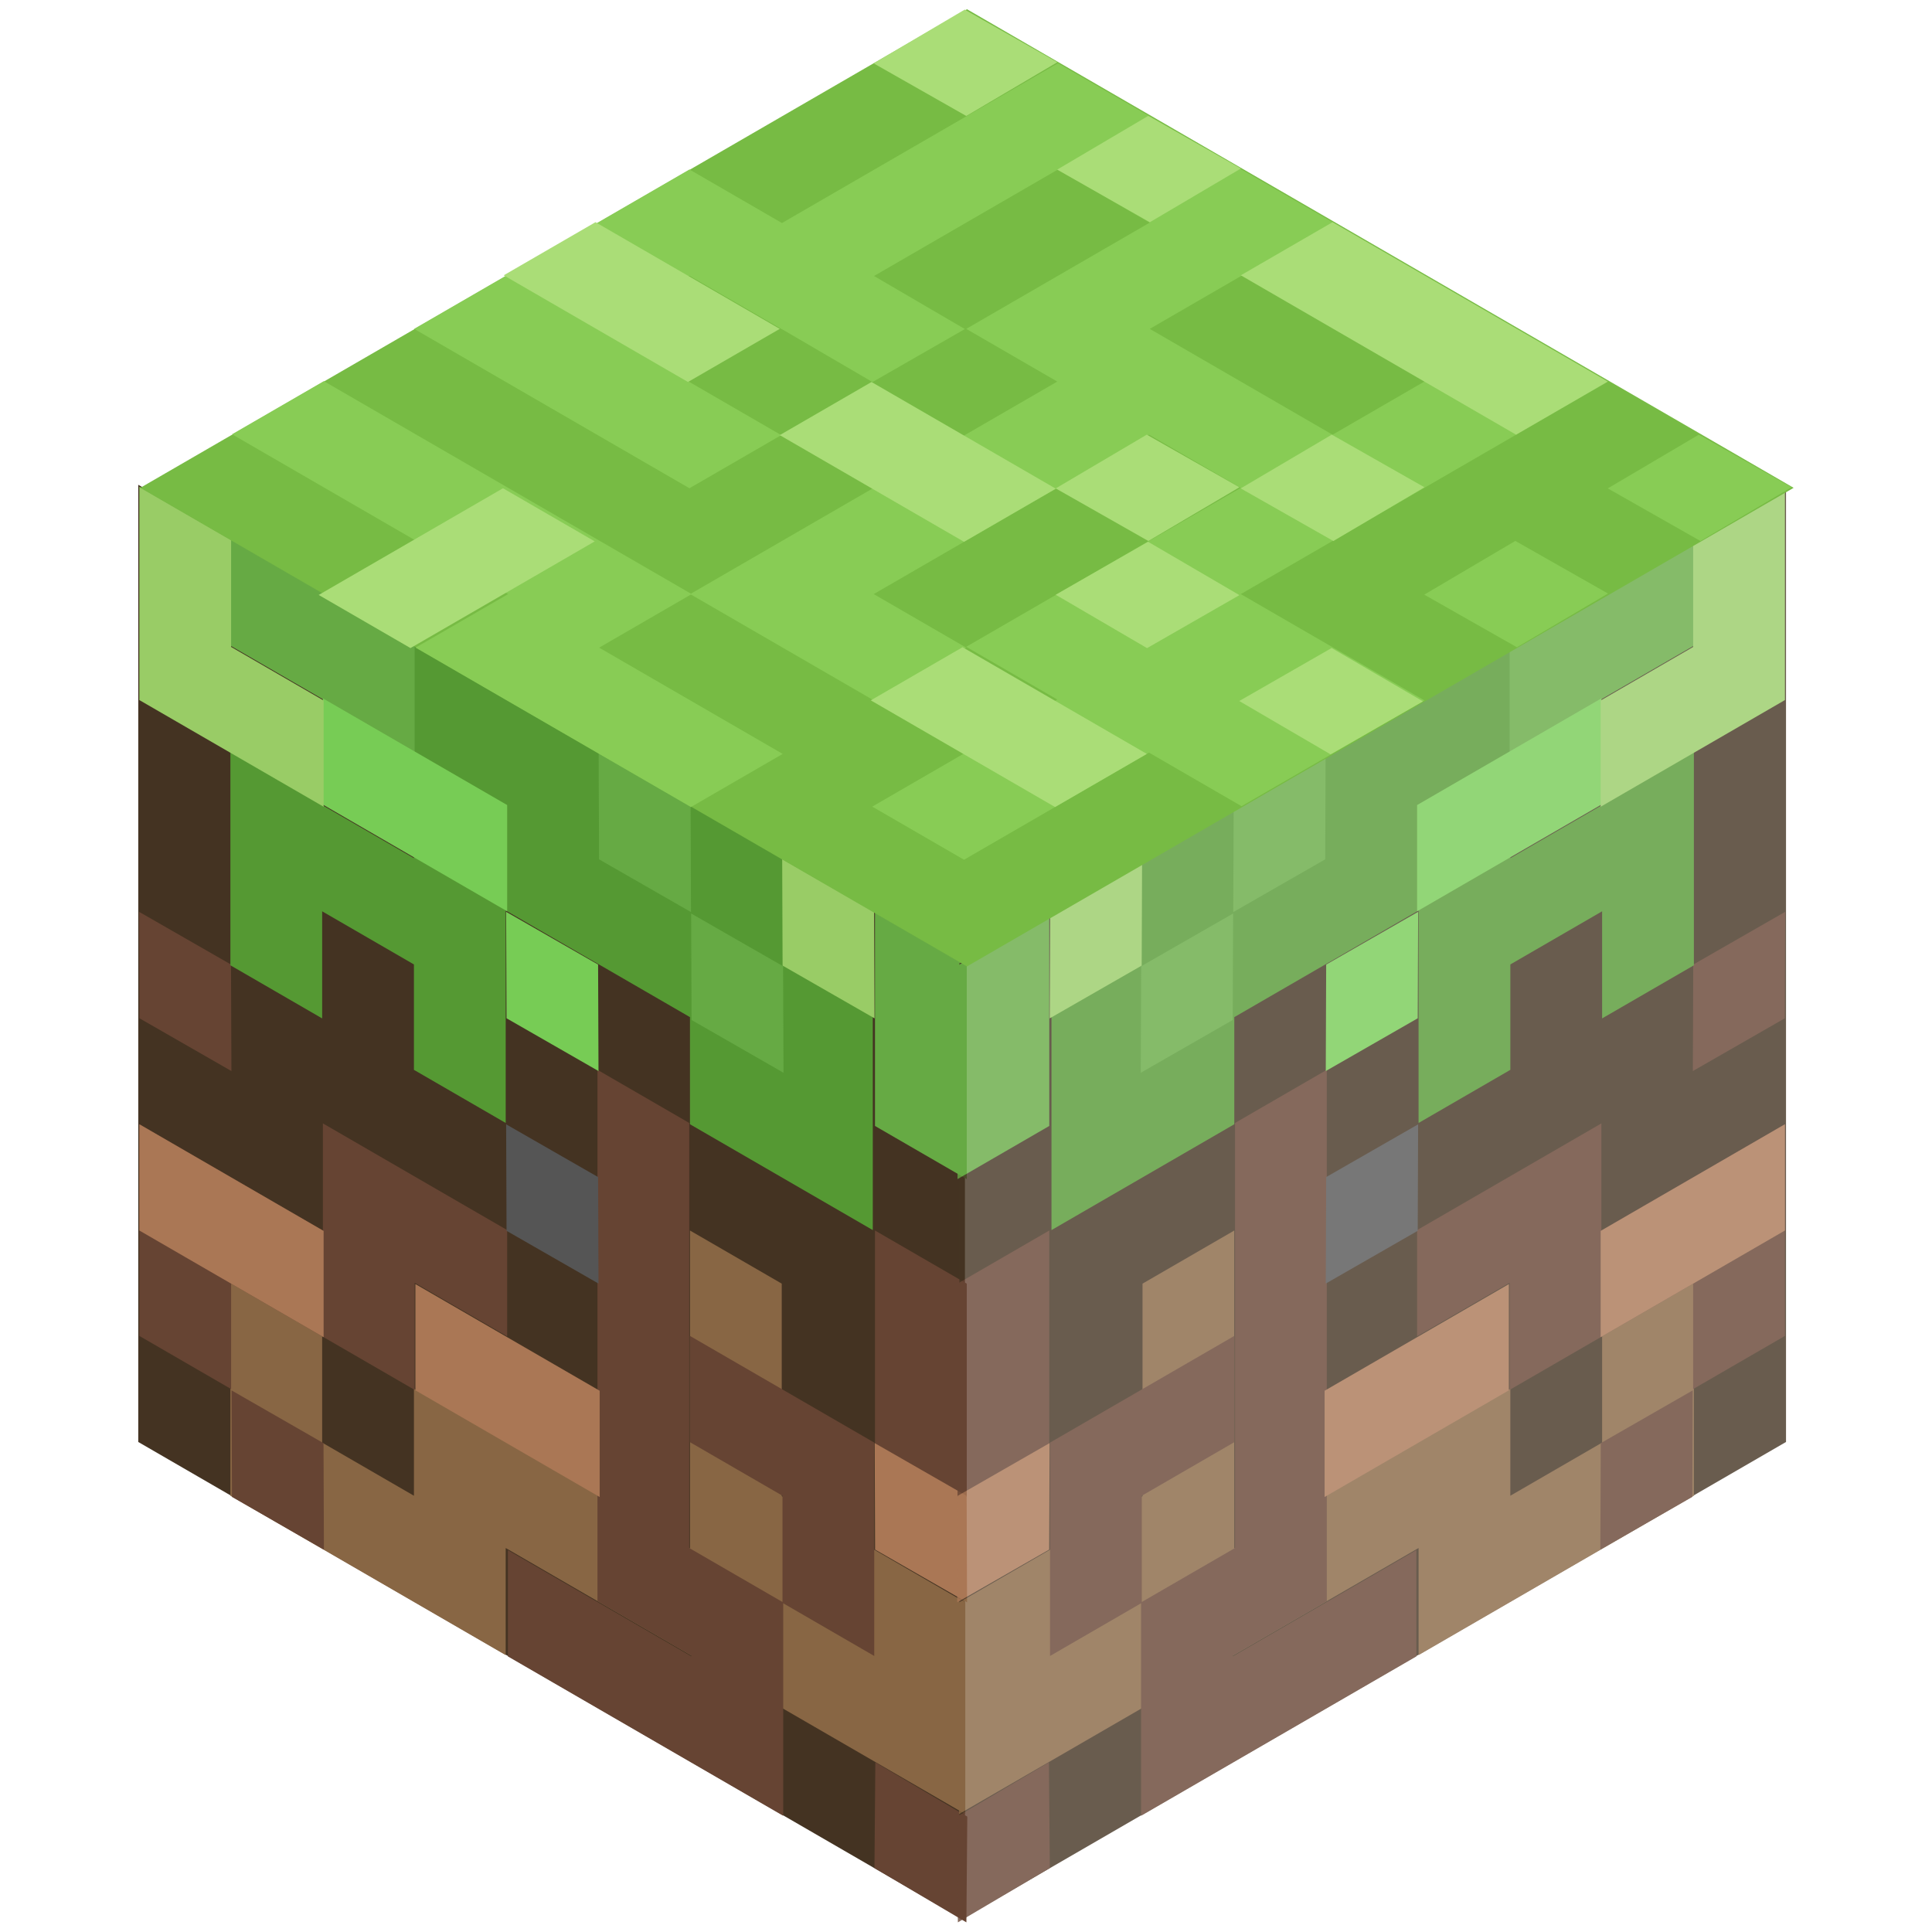
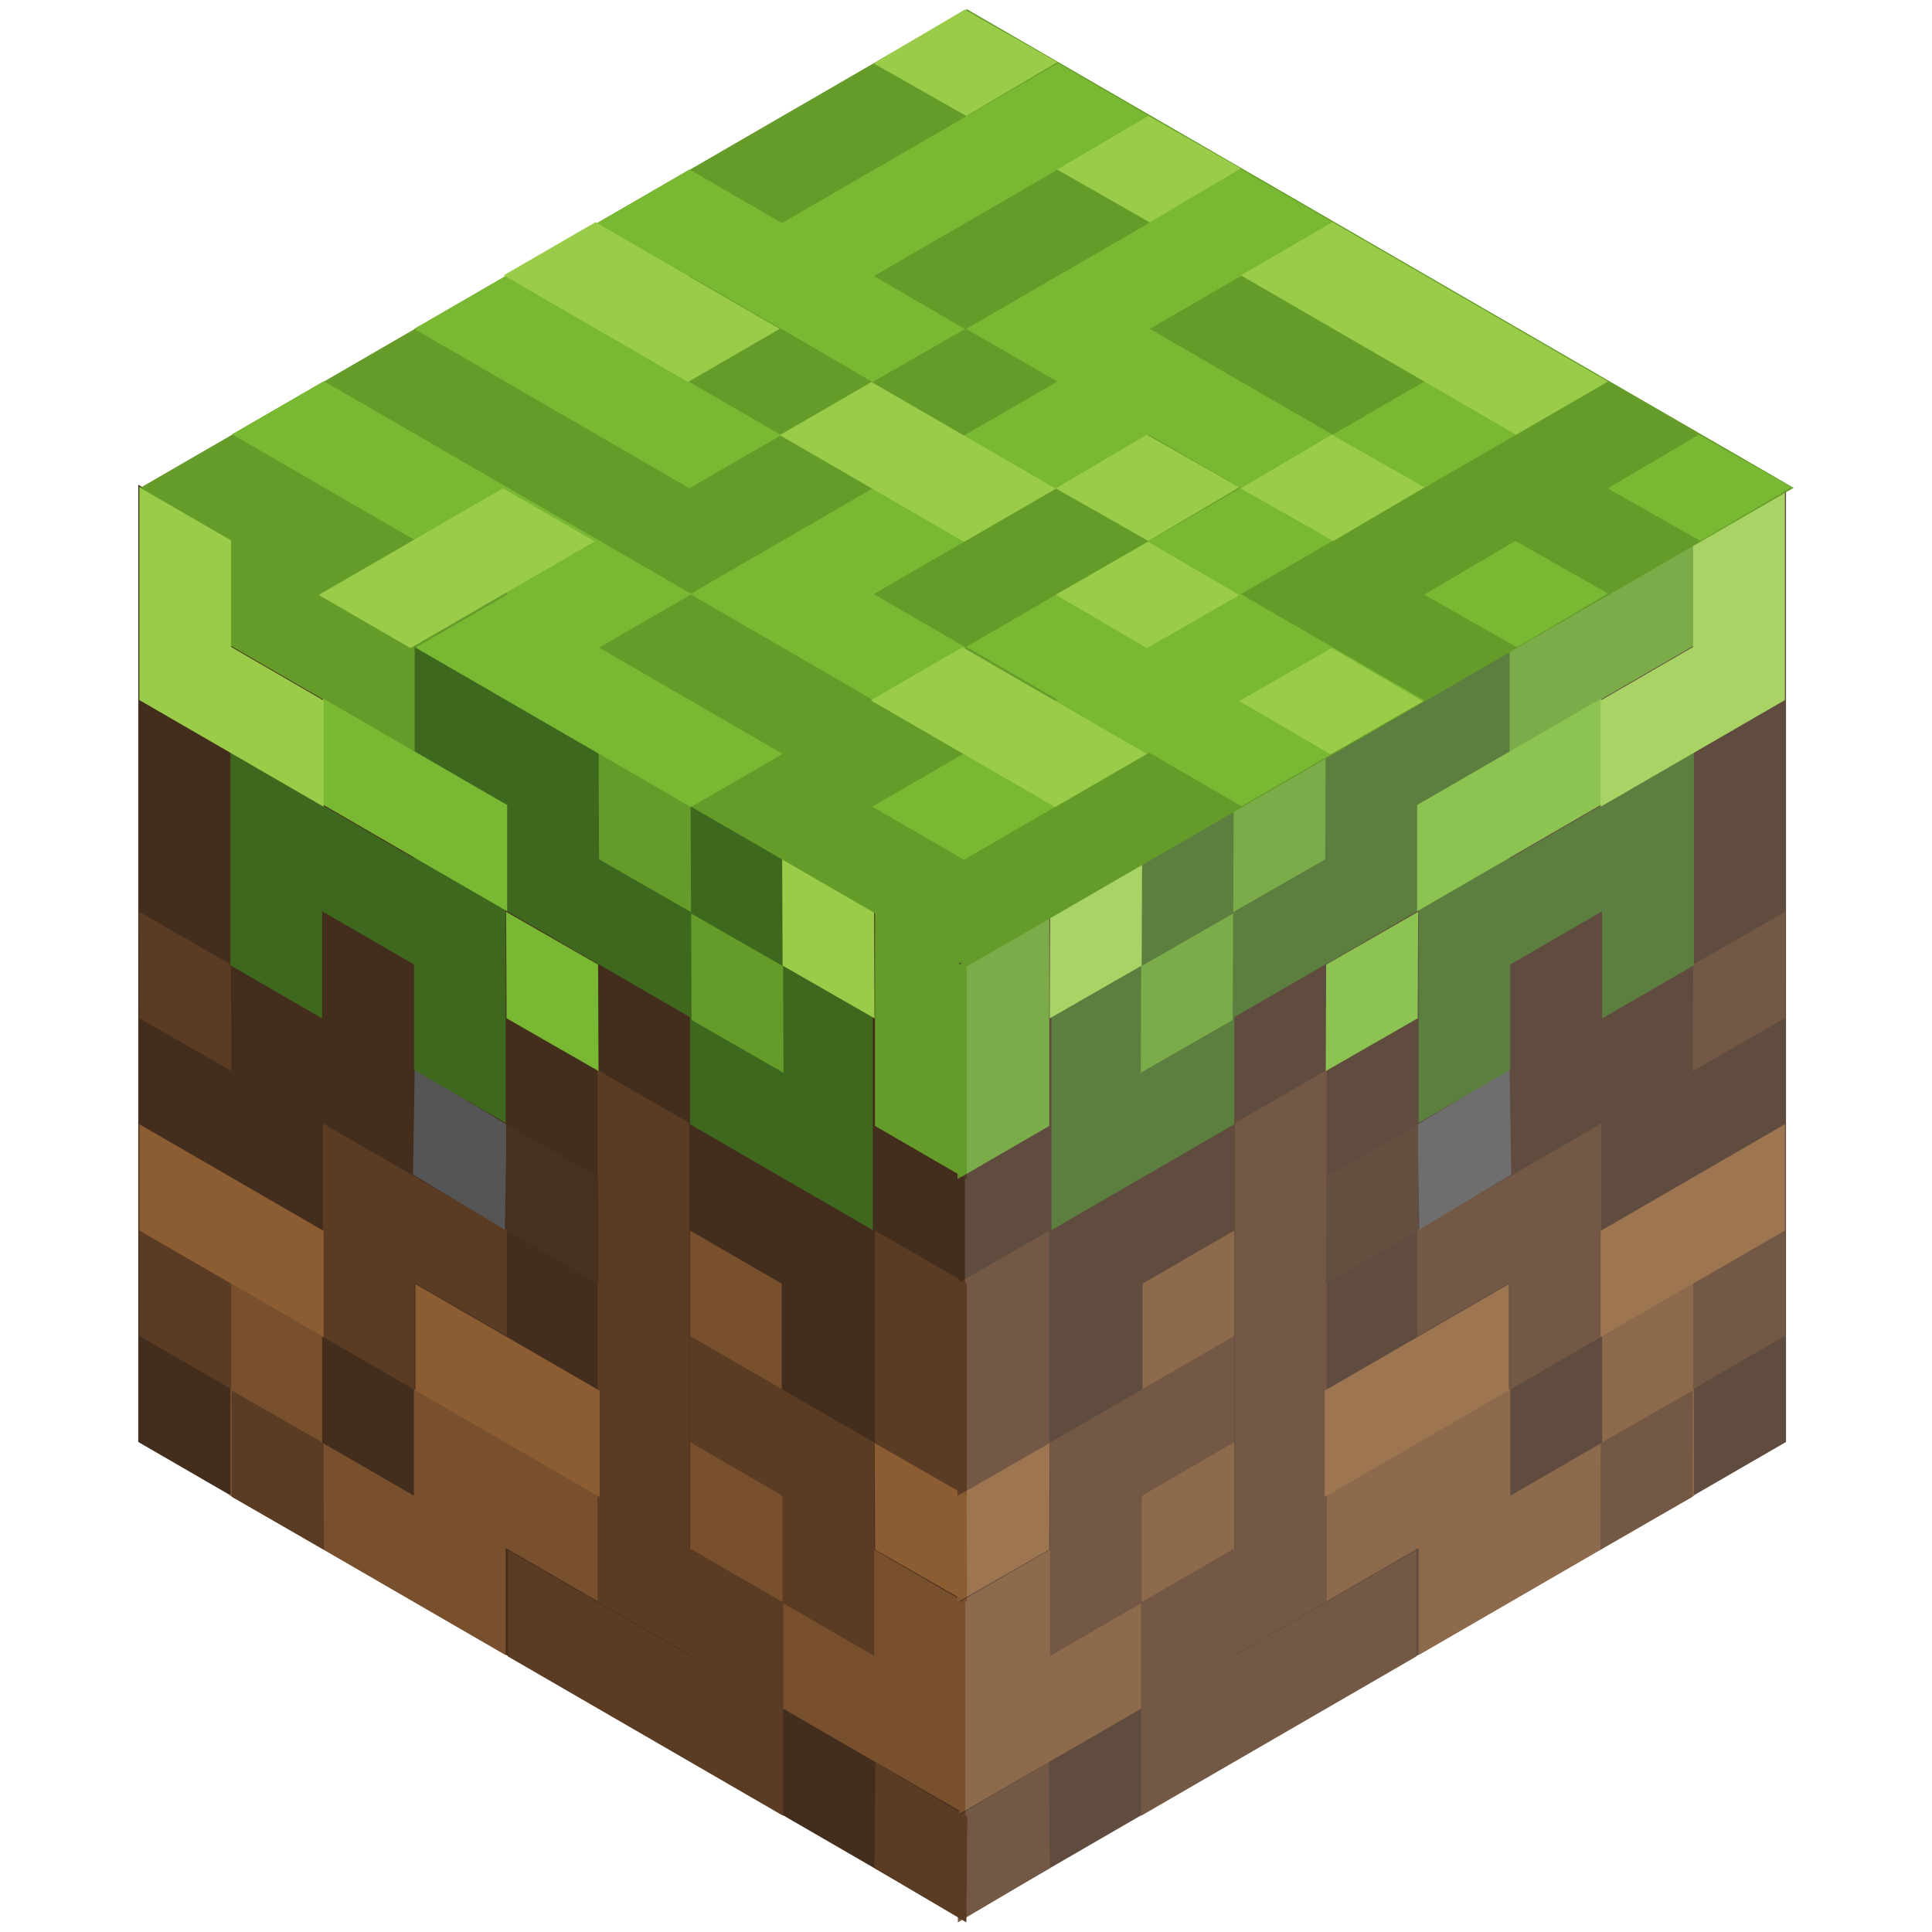
<svg xmlns="http://www.w3.org/2000/svg" xmlns:xlink="http://www.w3.org/1999/xlink" aria-label="MineManager" role="img" viewBox="56.8 58 400 400" stroke-linecap="square" fill="none" width="512" height="512">
  <g id="a" transform="matrix(19 11 0 22 76 142)">
-     <path fill="#432" d="M0.496 0.496h9.008v9.008H0.496" />
-     <path stroke="#864" d="M2 8v1.008H4V8h5.008V7.008H7.008V5.008" stroke-width="1" />
-     <path stroke="#643" d="M1.008 5.008zm1.008 4zM1.008 8V7.008h2V6h1.008m1.008 3.008h2V8H6V4m1.008 2h1.008v1.008m1.008 2zm0 -5.008v1.008" stroke-width="1" />
-     <path stroke="#a75" d="M1.008 7.008h1.008m2 0h1.008m4 -1.008z" stroke-width="1" />
-     <path stroke="#555" d="M5.008 5.008z" stroke-width="1" />
-     <path stroke="#593" d="M4 4V1.008H8v2H7.008V2H4v1.008H2v1.008" stroke-width="1" />
-     <path stroke="#6a4" d="M2 1.008h1.008m3.008 0zm1.008 1.008zM9.024 1.008v1.008" stroke-width="1" />
-     <path stroke="#7c5" d="M5.008 3.008zM3.008 2h1.008" stroke-width="1" />
-     <path stroke="#9c6" d="M1.008 1.008v1.008h1.008M8.016 1.008z" stroke-width="1" />
+     <path fill="#432D1D" d="M0.496 0.496h9.008v9.008H0.496" />
+     <path stroke="#79502D" d="M2 8v1.008H4V8h5.008V7.008H7.008V5.008" stroke-width="1" />
+     <path stroke="#5A3B24" d="M1.008 5.008zm1.008 4zM1.008 8V7.008h2V6h1.008m1.008 3.008h2V8H6V4m1.008 2h1.008v1.008m1.008 2zm0-5.008v1.008" stroke-width="1" />
+     <path stroke="#8c5d32" d="M1.008 7.008h1.008m2 0h1.008m4-1.008z" stroke-width="1" />
+     <path stroke="#555" d="M4 5z" stroke-width="1" />
+     <path stroke="#49311F" d="M5.008 5.008z" stroke-width="1" />
+     <path stroke="#3F681F" d="M4 4V1.008H8v2H7.008V2H4v1.008H2v1.008" stroke-width="1" />
+     <path stroke="#659C29" d="M2 1.008h1.008m3.008 0zm1.008 1.008zM9.024 1.008v1.008" stroke-width="1" />
+     <path stroke="#79B832" d="M5.008 3.008zM3.008 2h1.008" stroke-width="1" />
+     <path stroke="#9ACC4A" d="M1.008 1.008v1.008h1.008M8.016 1.008z" stroke-width="1" />
  </g>
-   <use xlink:href="#a" transform="matrix(-1 0 0 1 512 0)" opacity="0.8" />
+   <use xlink:href="#a" transform="matrix(-1 0 0 1 512 0)" opacity="0.85" />
  <g transform="matrix(-19 11 -19 -11 447 159)">
-     <path fill="#7b4" d="M0.496 0.496h9.008v9.008H0.496" />
-     <path stroke="#8c5" d="M1.008 1.008zm2 0zm1.008 6zM3.008 4v2H1.008V8h3.008v1.008h2V7.008M2 3.008h4V1.008H5.008v1.008h3.008M7.008 4v1.008H4M9.008 4v2H8v3.008" stroke-width="1" />
-     <path stroke="#ad7" d="M1.008 3.008v2m0 2zm0 2zM3.008 3.008zm1.008 1.008zM5.024 1.008zm0 2zm0 2v1.008m0 2v1.008M7.024 2.016v1.008m1.008 4h1.008" stroke-width="1" />
+     <path fill="#659C29" d="M0.496 0.496h9.008v9.008H0.496" />
+     <path stroke="#79B832" d="M1.008 1.008zm2 0zm1.008 6zM3.008 4v2H1.008V8h3.008v1.008h2V7.008M2 3.008h4V1.008H5.008v1.008h3.008M7.008 4v1.008H4M9.008 4v2H8v3.008" stroke-width="1" />
+     <path stroke="#9ACC4A" d="M1.008 3.008v2m0 2zm0 2zM3.008 3.008zm1.008 1.008zM5.024 1.008zm0 2zm0 2v1.008m0 2v1.008M7.024 2.016v1.008m1.008 4h1.008" stroke-width="1" />
  </g>
</svg>
